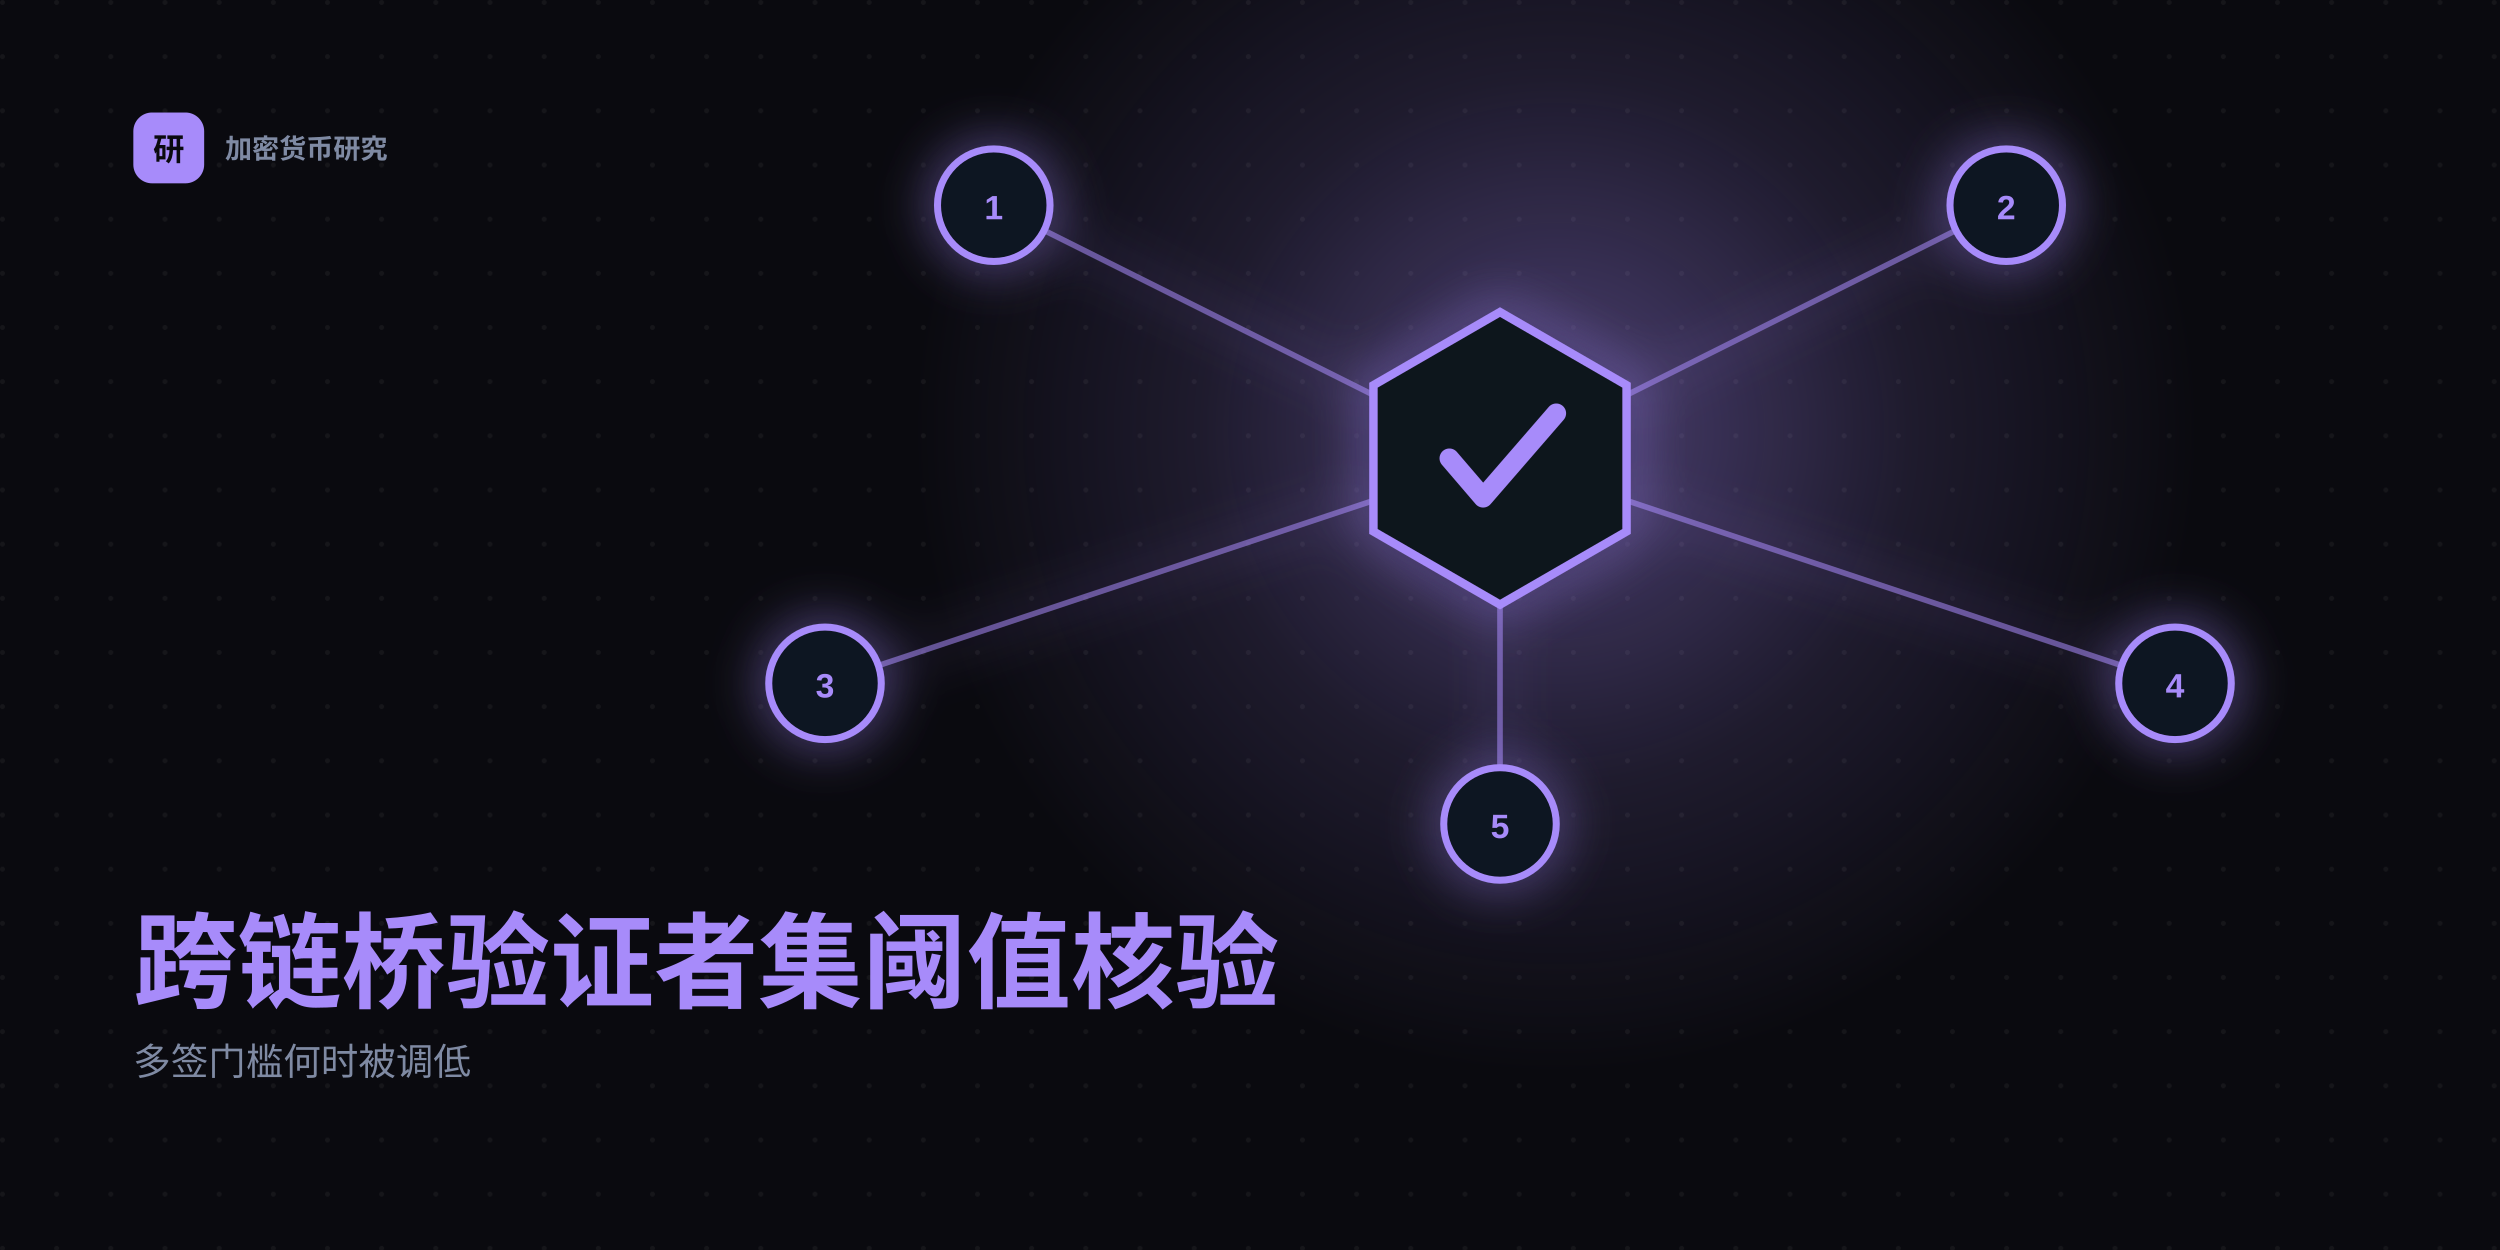
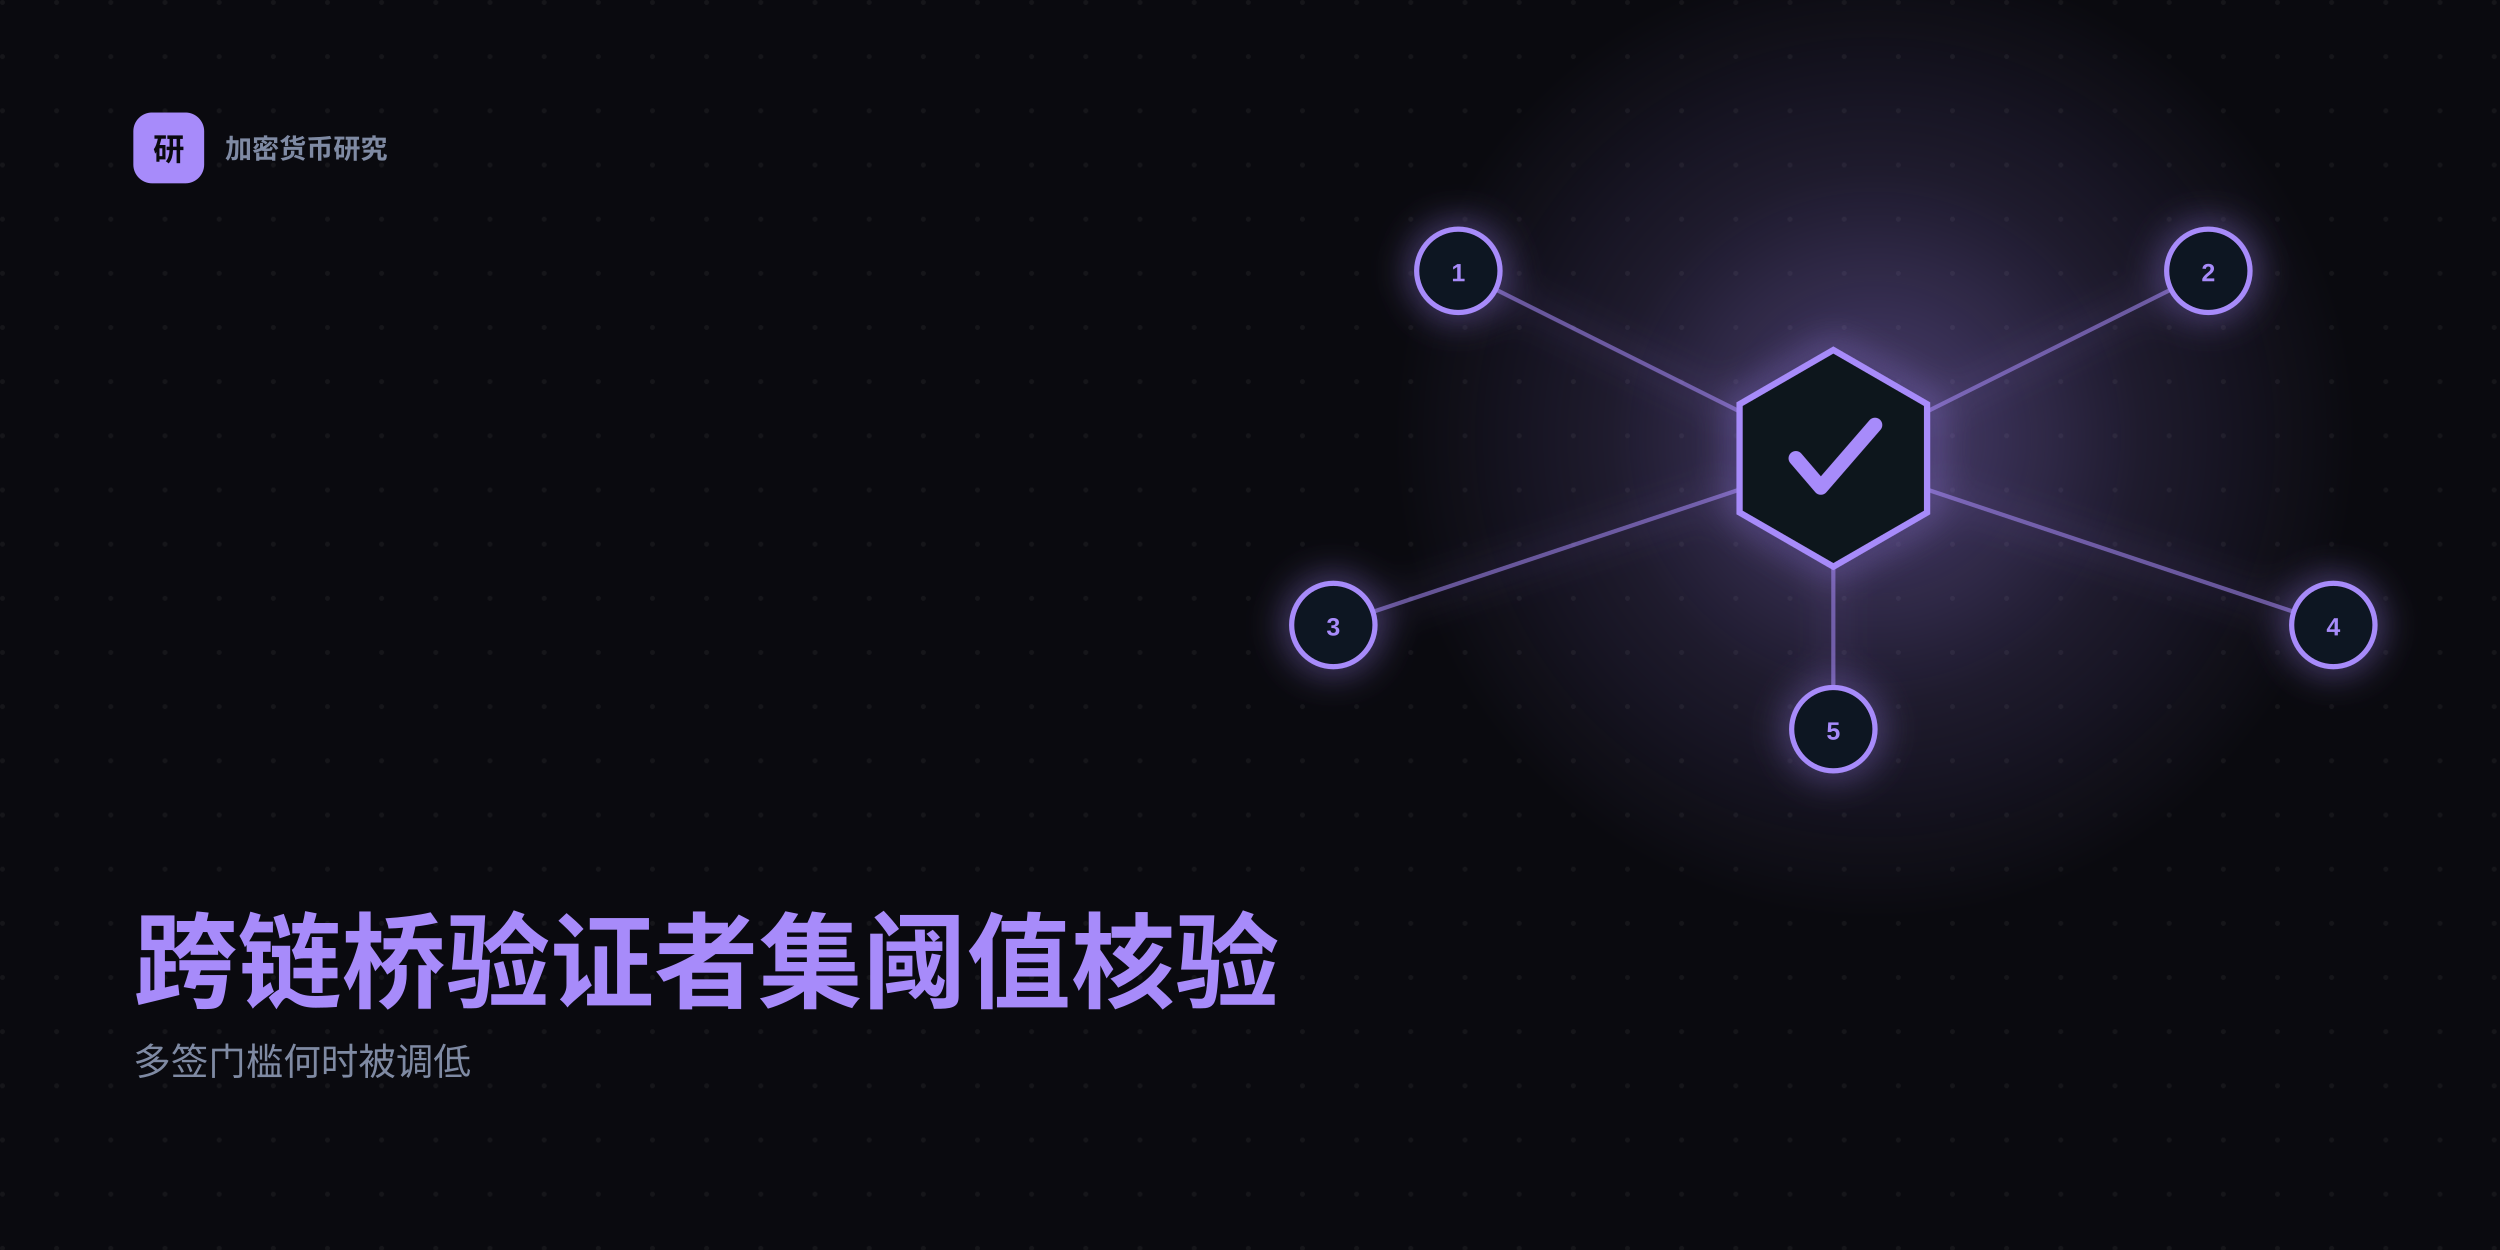
<svg xmlns="http://www.w3.org/2000/svg" viewBox="0 0 1200 600" role="img" aria-label="跨链桥验证者集阈值核验：多签门槛何时被调低 主题配图">
  <defs>
    <radialGradient id="glowbridgeguarzh" cx="50%" cy="50%" r="50%">
      <stop offset="0%" stop-color="#a78bfa" stop-opacity="0.42" />
      <stop offset="55%" stop-color="#a78bfa" stop-opacity="0.13" />
      <stop offset="100%" stop-color="#a78bfa" stop-opacity="0" />
    </radialGradient>
    <linearGradient id="barbridgeguarzh" x1="0" y1="1" x2="0" y2="0">
      <stop offset="0%" stop-color="#6a4fc9" stop-opacity="0.95" />
      <stop offset="100%" stop-color="#a78bfa" stop-opacity="0.95" />
    </linearGradient>
    <filter id="softbridgeguarzh" x="-80%" y="-80%" width="260%" height="260%">
      <feGaussianBlur stdDeviation="9" result="b" />
      <feMerge>
        <feMergeNode in="b" />
        <feMergeNode in="SourceGraphic" />
      </feMerge>
    </filter>
    <pattern id="dotsbridgeguarzh" width="26" height="26" patternUnits="userSpaceOnUse">
      <circle cx="1.2" cy="1.2" r="1.2" fill="#ffffff" fill-opacity="0.05" />
    </pattern>
  </defs>
  <rect width="1200" height="600" fill="#0a0a0f" />
  <rect width="1200" height="600" fill="url(#dotsbridgeguarzh)" />
  <g transform="translate(64,54)">
    <rect x="0" y="0" width="34" height="34" rx="9" fill="#a78bfa" />
    <text x="17" y="23" font-family="'Segoe UI',Arial,sans-serif" font-size="15" font-weight="700" fill="#0a0a0f" text-anchor="middle">研</text>
    <text x="44" y="22" font-family="'Segoe UI',Arial,sans-serif" font-size="13" font-weight="600" fill="#7f8aa3">加密货币研究</text>
  </g>
-   <g transform="translate(-468,-77) scale(1.35)">
-     <circle cx="900" cy="210" r="230" fill="url(#glowbridgeguarzh)" />
-     <g filter="url(#softbridgeguarzh)">
-       <line x1="880" y1="220" x2="700" y2="130" stroke="#a78bfa" stroke-width="2" opacity="0.55" />
-       <line x1="880" y1="220" x2="1060" y2="130" stroke="#a78bfa" stroke-width="2" opacity="0.55" />
-       <line x1="880" y1="220" x2="640" y2="300" stroke="#a78bfa" stroke-width="2" opacity="0.55" />
-       <line x1="880" y1="220" x2="1120" y2="300" stroke="#a78bfa" stroke-width="2" opacity="0.55" />
-       <line x1="880" y1="220" x2="880" y2="350" stroke="#a78bfa" stroke-width="2" opacity="0.55" />
-       <g transform="translate(880,220)">
-         <polygon points="0,-52 45,-26 45,26 0,52 -45,26 -45,-26" fill="#10161f" stroke="#a78bfa" stroke-width="3" />
-         <path d="M-18 0 l12 14 l26 -30" stroke="#a78bfa" stroke-width="7" fill="none" stroke-linecap="round" stroke-linejoin="round" />
-       </g>
-       <circle cx="700" cy="130" r="20" fill="#0e1420" stroke="#a78bfa" stroke-width="2.5" />
-       <text x="700" y="135" font-family="'Segoe UI',Arial,sans-serif" font-size="12" font-weight="700" fill="#a78bfa" text-anchor="middle">1</text>
-       <circle cx="1060" cy="130" r="20" fill="#0e1420" stroke="#a78bfa" stroke-width="2.5" />
-       <text x="1060" y="135" font-family="'Segoe UI',Arial,sans-serif" font-size="12" font-weight="700" fill="#a78bfa" text-anchor="middle">2</text>
-       <circle cx="640" cy="300" r="20" fill="#0e1420" stroke="#a78bfa" stroke-width="2.5" />
-       <text x="640" y="305" font-family="'Segoe UI',Arial,sans-serif" font-size="12" font-weight="700" fill="#a78bfa" text-anchor="middle">3</text>
-       <circle cx="1120" cy="300" r="20" fill="#0e1420" stroke="#a78bfa" stroke-width="2.5" />
-       <text x="1120" y="305" font-family="'Segoe UI',Arial,sans-serif" font-size="12" font-weight="700" fill="#a78bfa" text-anchor="middle">4</text>
-       <circle cx="880" cy="350" r="20" fill="#0e1420" stroke="#a78bfa" stroke-width="2.5" />
-       <text x="880" y="355" font-family="'Segoe UI',Arial,sans-serif" font-size="12" font-weight="700" fill="#a78bfa" text-anchor="middle">5</text>
+   <circle cx="900" cy="210" r="230" fill="url(#glowbridgeguarzh)" />
+   <g filter="url(#softbridgeguarzh)">
+     <line x1="880" y1="220" x2="700" y2="130" stroke="#a78bfa" stroke-width="2" opacity="0.55" />
+     <line x1="880" y1="220" x2="1060" y2="130" stroke="#a78bfa" stroke-width="2" opacity="0.55" />
+     <line x1="880" y1="220" x2="640" y2="300" stroke="#a78bfa" stroke-width="2" opacity="0.55" />
+     <line x1="880" y1="220" x2="1120" y2="300" stroke="#a78bfa" stroke-width="2" opacity="0.55" />
+     <line x1="880" y1="220" x2="880" y2="350" stroke="#a78bfa" stroke-width="2" opacity="0.55" />
+     <g transform="translate(880,220)">
+       <polygon points="0,-52 45,-26 45,26 0,52 -45,26 -45,-26" fill="#10161f" stroke="#a78bfa" stroke-width="3" />
+       <path d="M-18 0 l12 14 l26 -30" stroke="#a78bfa" stroke-width="7" fill="none" stroke-linecap="round" stroke-linejoin="round" />
    </g>
+     <circle cx="700" cy="130" r="20" fill="#0e1420" stroke="#a78bfa" stroke-width="2.5" />
+     <text x="700" y="135" font-family="'Segoe UI',Arial,sans-serif" font-size="12" font-weight="700" fill="#a78bfa" text-anchor="middle">1</text>
+     <circle cx="1060" cy="130" r="20" fill="#0e1420" stroke="#a78bfa" stroke-width="2.5" />
+     <text x="1060" y="135" font-family="'Segoe UI',Arial,sans-serif" font-size="12" font-weight="700" fill="#a78bfa" text-anchor="middle">2</text>
+     <circle cx="640" cy="300" r="20" fill="#0e1420" stroke="#a78bfa" stroke-width="2.5" />
+     <text x="640" y="305" font-family="'Segoe UI',Arial,sans-serif" font-size="12" font-weight="700" fill="#a78bfa" text-anchor="middle">3</text>
+     <circle cx="1120" cy="300" r="20" fill="#0e1420" stroke="#a78bfa" stroke-width="2.5" />
+     <text x="1120" y="305" font-family="'Segoe UI',Arial,sans-serif" font-size="12" font-weight="700" fill="#a78bfa" text-anchor="middle">4</text>
+     <circle cx="880" cy="350" r="20" fill="#0e1420" stroke="#a78bfa" stroke-width="2.5" />
+     <text x="880" y="355" font-family="'Segoe UI',Arial,sans-serif" font-size="12" font-weight="700" fill="#a78bfa" text-anchor="middle">5</text>
  </g>
  <g font-family="'Segoe UI',Arial,sans-serif" font-weight="800">
    <text font-size="50" fill="#a78bfa">
      <tspan x="64" y="480">跨链桥验证者集阈值核验</tspan>
    </text>
  </g>
  <text x="64" y="516" font-family="'Segoe UI',Arial,sans-serif" font-size="18" fill="#7f8aa3">多签门槛何时被调低</text>
</svg>
